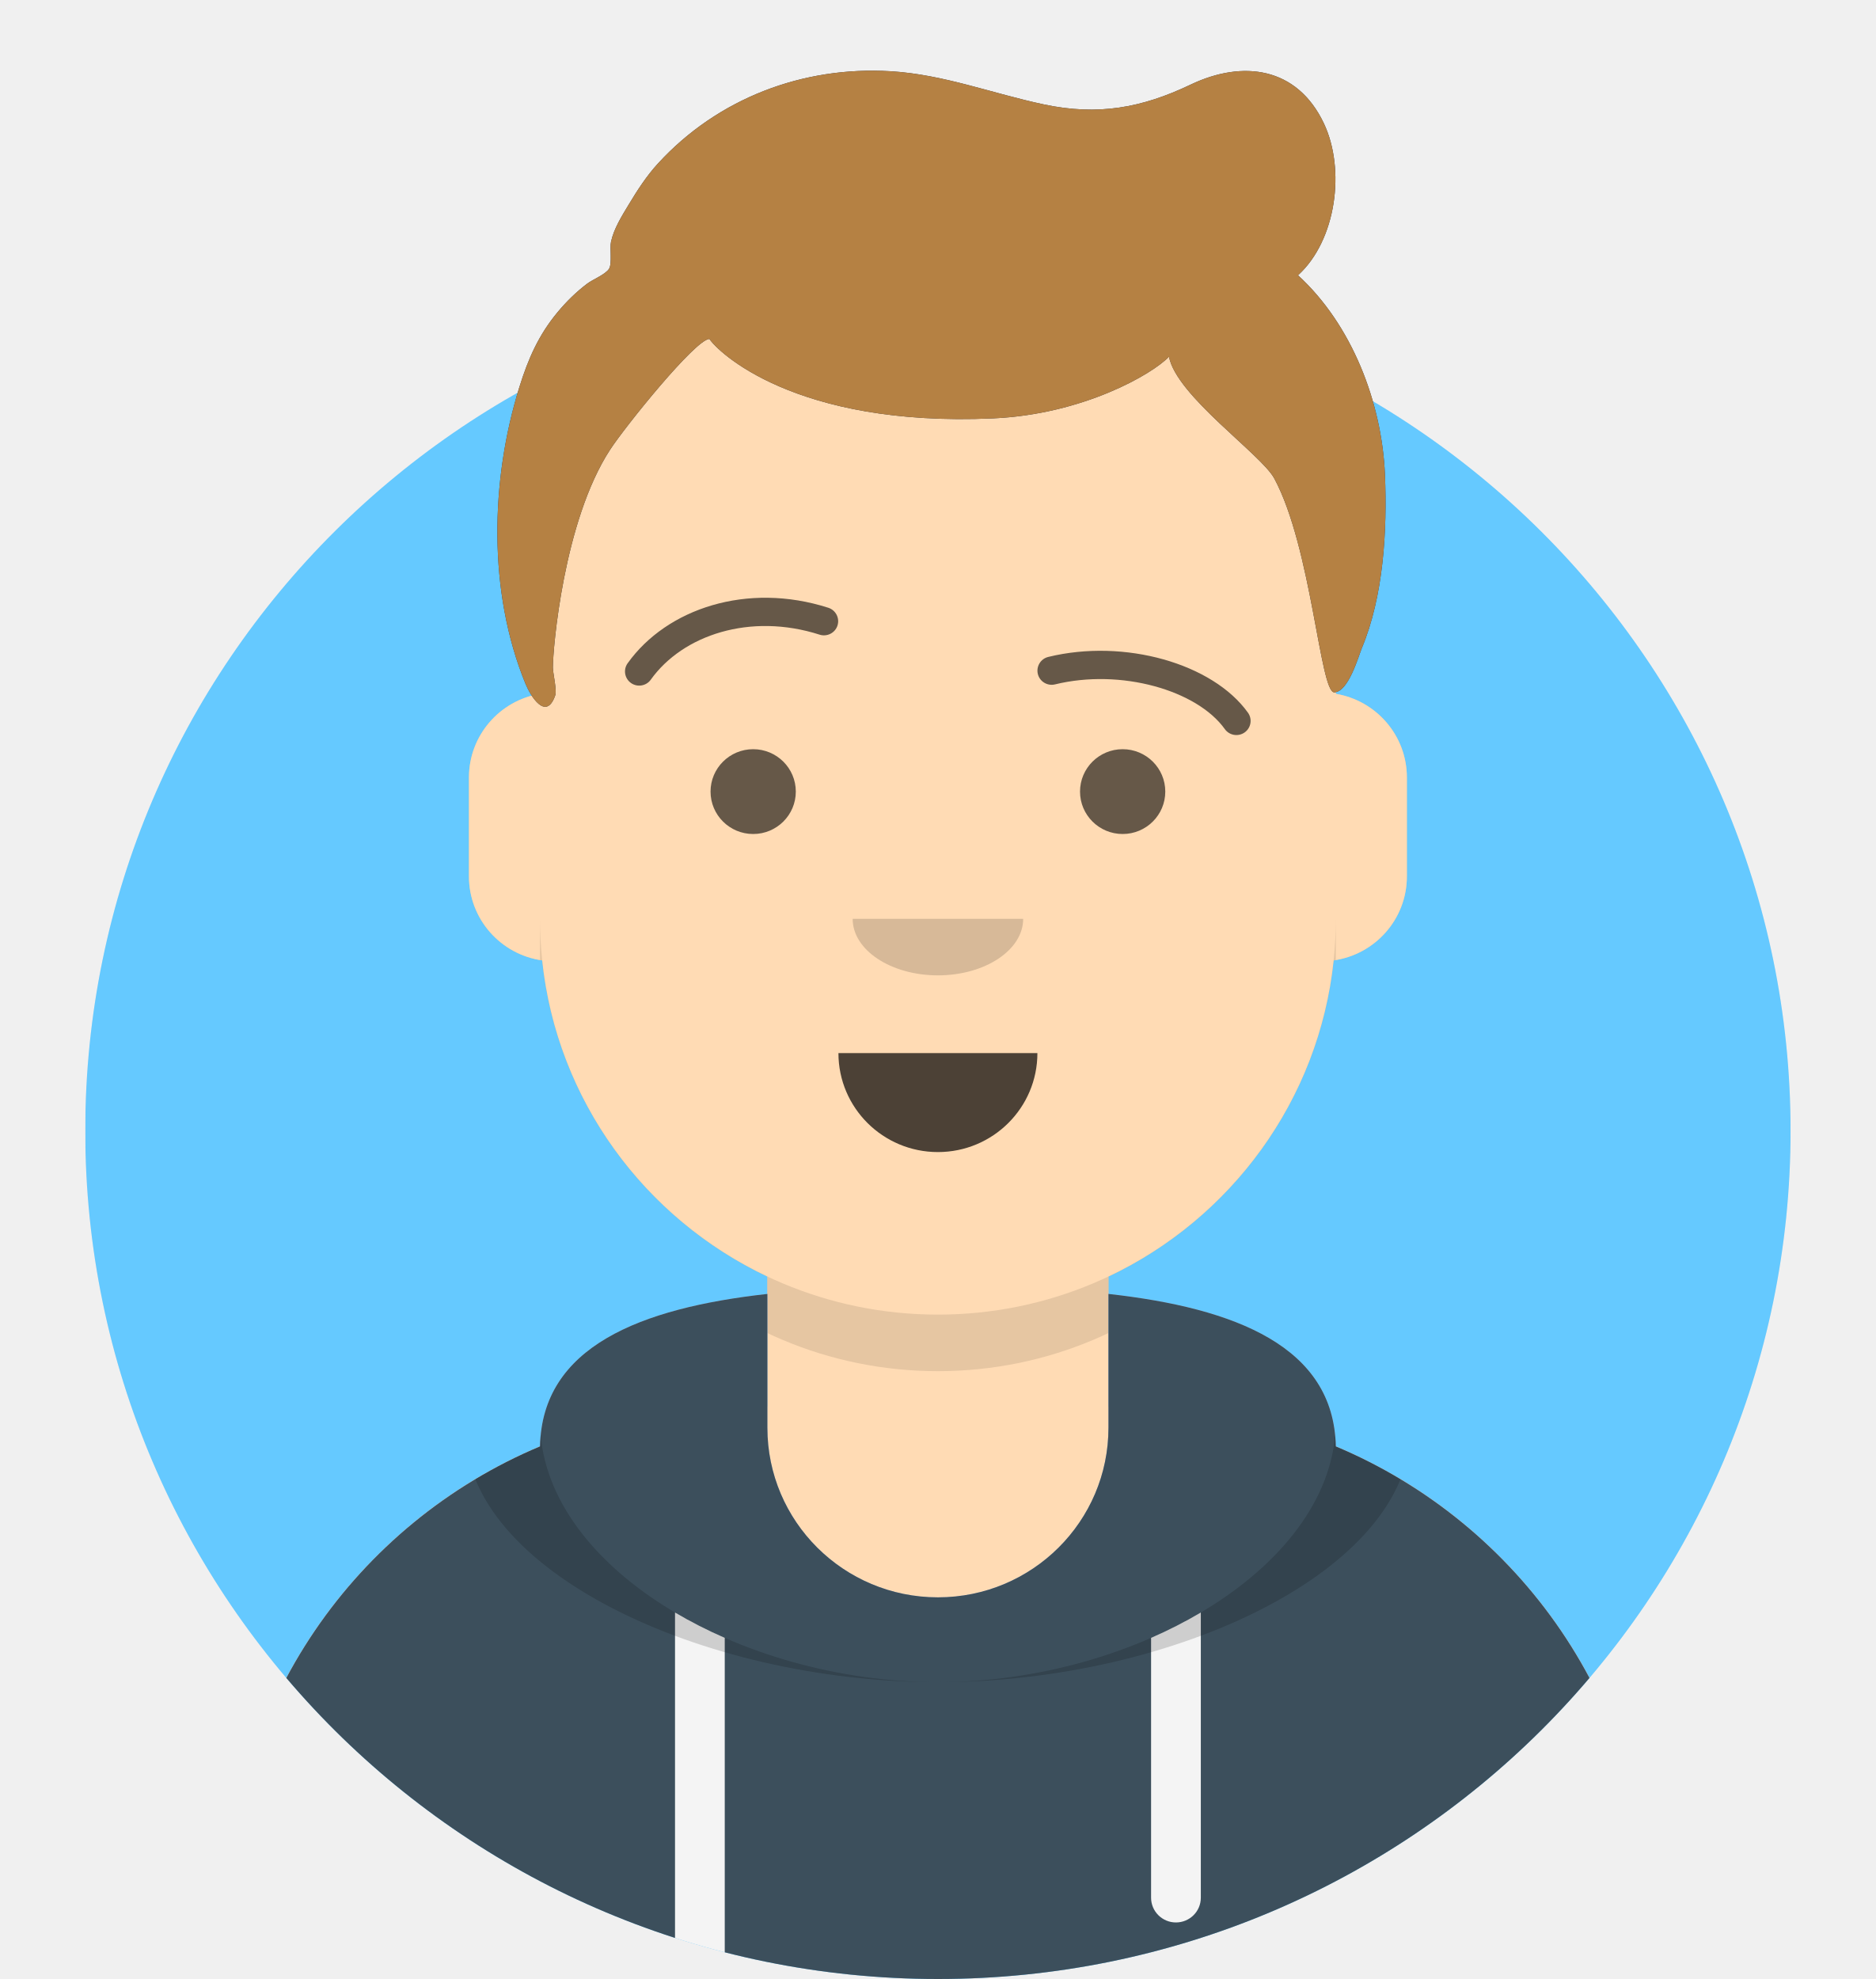
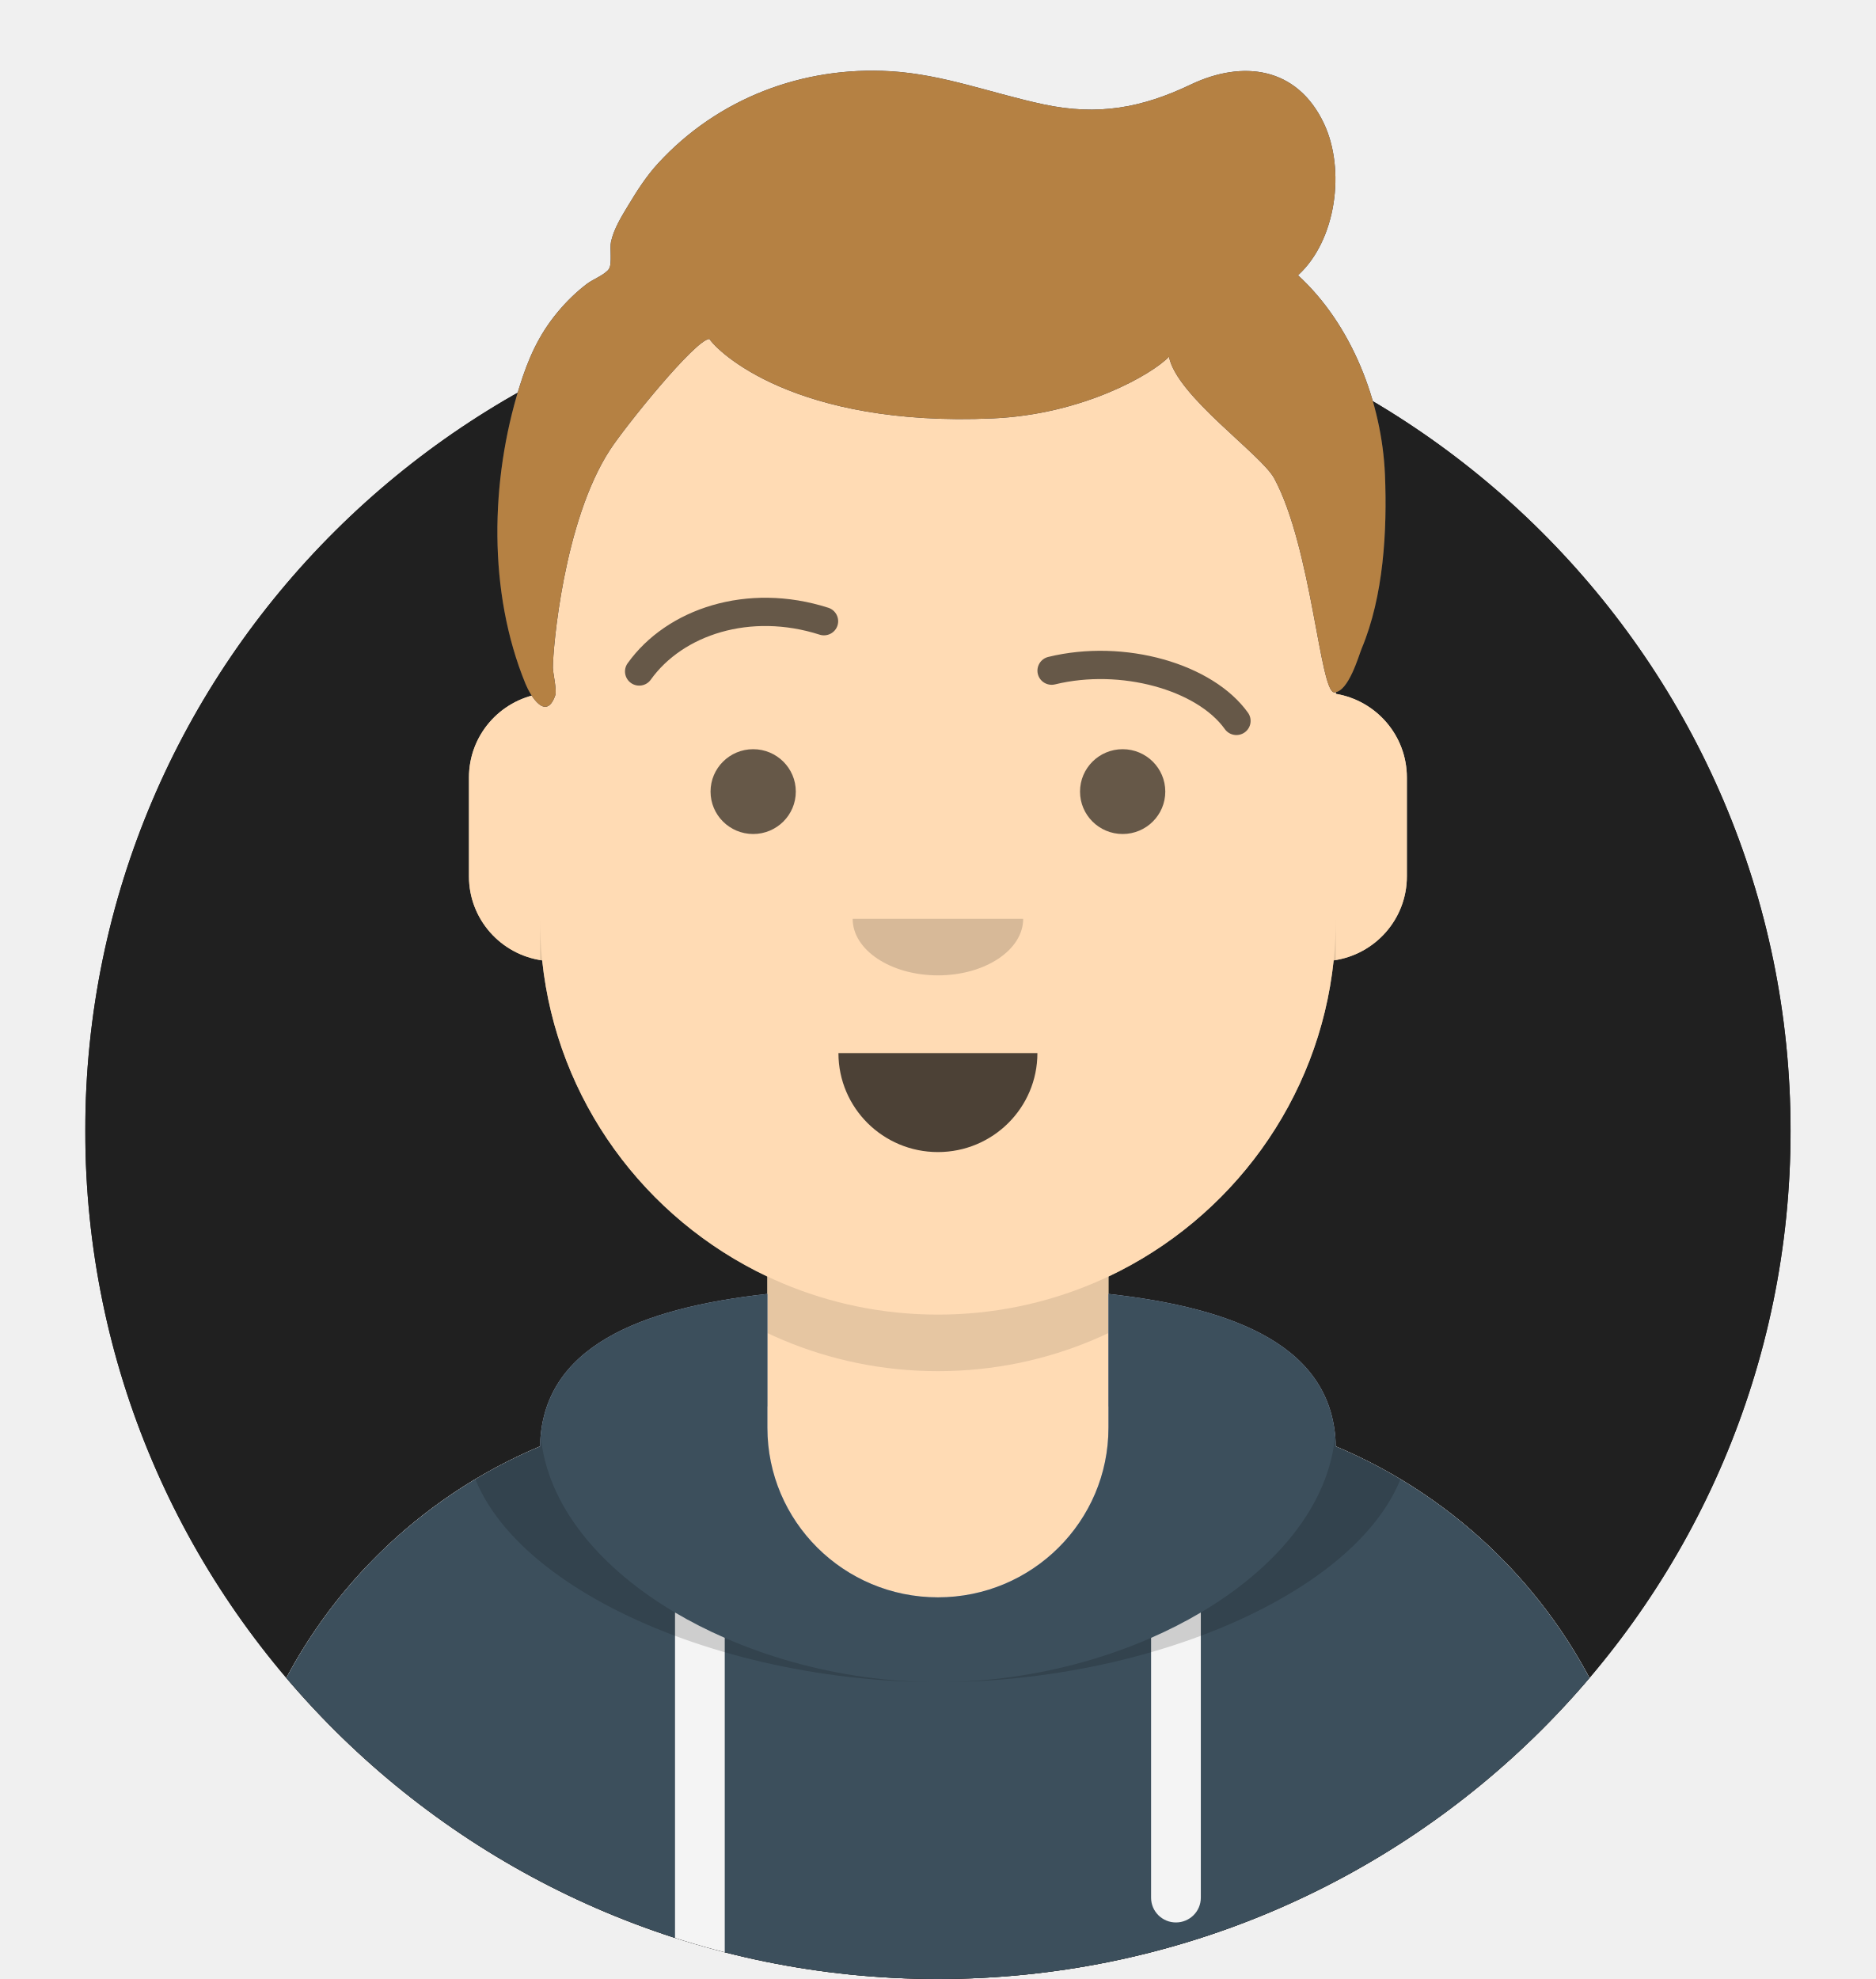
<svg xmlns="http://www.w3.org/2000/svg" width="91" height="96" viewBox="0 0 91 96" fill="none">
  <g clip-path="url(#clip0_41_123)">
-     <path d="M45.5 96C68.344 96 86.864 77.58 86.864 54.857C86.864 32.135 68.344 13.714 45.5 13.714C22.655 13.714 4.136 32.135 4.136 54.857C4.136 77.58 22.655 96 45.5 96Z" fill="#E6E6E6" />
+     <path d="M45.5 96C68.344 96 86.864 77.58 86.864 54.857C86.864 32.135 68.344 13.714 45.5 13.714C22.655 13.714 4.136 32.135 4.136 54.857C4.136 77.58 22.655 96 45.5 96Z" fill="#202020" />
    <mask id="mask0_41_123" style="mask-type:luminance" maskUnits="userSpaceOnUse" x="4" y="13" width="83" height="83">
      <path d="M45.5 96C68.344 96 86.864 77.58 86.864 54.857C86.864 32.135 68.344 13.714 45.5 13.714C22.655 13.714 4.136 32.135 4.136 54.857C4.136 77.58 22.655 96 45.5 96Z" fill="white" />
    </mask>
    <g mask="url(#mask0_41_123)">
-       <path d="M86.864 13.714H4.136V96H86.864V13.714Z" fill="#65C9FF" />
+       <path d="M86.864 13.714H4.136V96H86.864V13.714Z" fill="#202020" />
    </g>
    <mask id="mask1_41_123" style="mask-type:luminance" maskUnits="userSpaceOnUse" x="0" y="0" width="91" height="96">
      <path d="M4.136 54.857C4.136 77.58 22.655 96 45.5 96C68.344 96 86.864 77.58 86.864 54.857H91V0H0V54.857H4.136Z" fill="white" />
    </mask>
    <g mask="url(#mask1_41_123)">
      <path d="M53.773 61.924V68.228H55.151C68.858 68.228 79.97 79.281 79.97 92.914V96H11.03V92.914C11.03 79.281 22.142 68.228 35.849 68.228H37.227V61.924C31.286 59.116 27.015 53.378 26.302 46.588C24.294 46.305 22.75 44.589 22.75 42.514V37.714C22.75 35.676 24.241 33.983 26.197 33.657V31.543C26.197 20.939 34.839 12.343 45.5 12.343C56.161 12.343 64.803 20.939 64.803 31.543V33.657C66.759 33.983 68.25 35.676 68.25 37.714V42.514C68.25 44.589 66.706 46.305 64.698 46.588C63.985 53.378 59.714 59.116 53.773 61.924Z" fill="#D0C6AC" />
      <mask id="mask2_41_123" style="mask-type:luminance" maskUnits="userSpaceOnUse" x="11" y="12" width="69" height="84">
        <path d="M53.773 61.924V68.228H55.151C68.858 68.228 79.97 79.281 79.97 92.914V96H11.03V92.914C11.03 79.281 22.142 68.228 35.849 68.228H37.227V61.924C31.286 59.116 27.015 53.378 26.302 46.588C24.294 46.305 22.75 44.589 22.75 42.514V37.714C22.75 35.676 24.241 33.983 26.197 33.657V31.543C26.197 20.939 34.839 12.343 45.5 12.343C56.161 12.343 64.803 20.939 64.803 31.543V33.657C66.759 33.983 68.25 35.676 68.25 37.714V42.514C68.25 44.589 66.706 46.305 64.698 46.588C63.985 53.378 59.714 59.116 53.773 61.924Z" fill="white" />
      </mask>
      <g mask="url(#mask2_41_123)">
        <path d="M102.03 12.343H11.03V108.343H102.03V12.343Z" fill="#FFDBB4" />
      </g>
      <mask id="mask3_41_123" style="mask-type:luminance" maskUnits="userSpaceOnUse" x="11" y="12" width="69" height="84">
        <path d="M53.773 61.924V68.228H55.151C68.858 68.228 79.97 79.281 79.97 92.914V96H11.03V92.914C11.03 79.281 22.142 68.228 35.849 68.228H37.227V61.924C31.286 59.116 27.015 53.378 26.302 46.588C24.294 46.305 22.75 44.589 22.75 42.514V37.714C22.75 35.676 24.241 33.983 26.197 33.657V31.543C26.197 20.939 34.839 12.343 45.5 12.343C56.161 12.343 64.803 20.939 64.803 31.543V33.657C66.759 33.983 68.25 35.676 68.25 37.714V42.514C68.25 44.589 66.706 46.305 64.698 46.588C63.985 53.378 59.714 59.116 53.773 61.924Z" fill="white" />
      </mask>
      <g mask="url(#mask3_41_123)">
        <path fill-rule="evenodd" clip-rule="evenodd" d="M64.803 39.428V47.314C64.803 57.918 56.161 66.514 45.5 66.514C34.839 66.514 26.197 57.918 26.197 47.314V39.428V44.571C26.197 55.175 34.839 63.771 45.5 63.771C56.161 63.771 64.803 55.175 64.803 44.571V39.428Z" fill="black" fill-opacity="0.1" />
      </g>
      <path fill-rule="evenodd" clip-rule="evenodd" d="M37.227 62.767C31.051 63.455 26.293 65.332 26.198 70.164C17.285 73.909 11.03 82.685 11.03 92.914V96H79.97V92.914C79.97 82.685 73.715 73.909 64.802 70.164C64.707 65.332 59.949 63.455 53.773 62.767V69.257C53.773 73.802 50.069 77.486 45.5 77.486C40.931 77.486 37.227 73.802 37.227 69.257V62.767Z" fill="#B7C1DB" />
      <mask id="mask4_41_123" style="mask-type:luminance" maskUnits="userSpaceOnUse" x="11" y="62" width="69" height="34">
        <path fill-rule="evenodd" clip-rule="evenodd" d="M37.227 62.767C31.051 63.455 26.293 65.332 26.198 70.164C17.285 73.909 11.03 82.685 11.03 92.914V96H79.97V92.914C79.97 82.685 73.715 73.909 64.802 70.164C64.707 65.332 59.949 63.455 53.773 62.767V69.257C53.773 73.802 50.069 77.486 45.5 77.486C40.931 77.486 37.227 73.802 37.227 69.257V62.767Z" fill="white" />
      </mask>
      <g mask="url(#mask4_41_123)">
        <path d="M91 58.286H0V96H91V58.286Z" fill="#3C4F5C" />
      </g>
      <mask id="mask5_41_123" style="mask-type:luminance" maskUnits="userSpaceOnUse" x="11" y="62" width="69" height="34">
        <path fill-rule="evenodd" clip-rule="evenodd" d="M37.227 62.767C31.051 63.455 26.293 65.332 26.198 70.164C17.285 73.909 11.03 82.685 11.03 92.914V96H79.97V92.914C79.97 82.685 73.715 73.909 64.802 70.164C64.707 65.332 59.949 63.455 53.773 62.767V69.257C53.773 73.802 50.069 77.486 45.5 77.486C40.931 77.486 37.227 73.802 37.227 69.257V62.767Z" fill="white" />
      </mask>
      <g mask="url(#mask5_41_123)">
        <path fill-rule="evenodd" clip-rule="evenodd" d="M35.159 79.453V96H32.746V78.223C33.506 78.672 34.313 79.084 35.159 79.453ZM58.254 78.223V92.057C58.254 92.72 57.714 93.257 57.047 93.257C56.381 93.257 55.841 92.72 55.841 92.057V79.453C56.687 79.084 57.494 78.672 58.254 78.223Z" fill="#F4F4F4" />
      </g>
      <mask id="mask6_41_123" style="mask-type:luminance" maskUnits="userSpaceOnUse" x="11" y="62" width="69" height="34">
        <path fill-rule="evenodd" clip-rule="evenodd" d="M37.227 62.767C31.051 63.455 26.293 65.332 26.198 70.164C17.285 73.909 11.03 82.685 11.03 92.914V96H79.97V92.914C79.97 82.685 73.715 73.909 64.802 70.164C64.707 65.332 59.949 63.455 53.773 62.767V69.257C53.773 73.802 50.069 77.486 45.5 77.486C40.931 77.486 37.227 73.802 37.227 69.257V62.767Z" fill="white" />
      </mask>
      <g mask="url(#mask6_41_123)">
        <path fill-rule="evenodd" clip-rule="evenodd" d="M31.354 62.648C26.166 63.624 22.578 65.569 22.578 69.362C22.578 76.121 33.966 81.6 45.5 81.6C57.034 81.6 68.422 76.121 68.422 69.362C68.422 65.569 64.834 63.624 59.646 62.648C62.778 63.797 64.803 65.728 64.803 68.941C64.803 75.932 55.213 81.6 45.5 81.6C35.787 81.6 26.197 75.932 26.197 68.941C26.197 65.728 28.222 63.797 31.354 62.648Z" fill="black" fill-opacity="0.16" />
      </g>
      <path fill-rule="evenodd" clip-rule="evenodd" d="M40.674 51.086C40.674 53.737 42.835 55.886 45.5 55.886C48.165 55.886 50.326 53.737 50.326 51.086" fill="black" fill-opacity="0.7" />
      <path fill-rule="evenodd" clip-rule="evenodd" d="M41.364 44.572C41.364 46.086 43.216 47.314 45.5 47.314C47.785 47.314 49.636 46.086 49.636 44.572" fill="black" fill-opacity="0.16" />
      <path d="M36.538 40.457C37.68 40.457 38.606 39.536 38.606 38.4C38.606 37.264 37.68 36.343 36.538 36.343C35.396 36.343 34.47 37.264 34.47 38.4C34.47 39.536 35.396 40.457 36.538 40.457Z" fill="black" fill-opacity="0.6" />
      <path d="M54.462 40.457C55.604 40.457 56.53 39.536 56.53 38.4C56.53 37.264 55.604 36.343 54.462 36.343C53.32 36.343 52.394 37.264 52.394 38.4C52.394 39.536 53.32 40.457 54.462 40.457Z" fill="black" fill-opacity="0.6" />
      <path d="M31.571 32.97C33.121 30.801 36.401 29.71 39.76 30.787C40.122 30.903 40.511 30.705 40.628 30.345C40.744 29.985 40.545 29.598 40.183 29.482C36.251 28.221 32.345 29.52 30.447 32.175C30.227 32.484 30.3 32.912 30.61 33.132C30.92 33.351 31.351 33.279 31.571 32.97Z" fill="black" fill-opacity="0.6" />
      <path d="M59.418 35.368C58.069 33.48 54.369 32.42 51.182 33.199C50.812 33.289 50.439 33.064 50.348 32.697C50.258 32.329 50.484 31.957 50.853 31.867C54.554 30.963 58.838 32.19 60.542 34.574C60.762 34.883 60.69 35.311 60.379 35.53C60.069 35.749 59.639 35.677 59.418 35.368Z" fill="black" fill-opacity="0.6" />
      <mask id="mask7_41_123" style="mask-type:luminance" maskUnits="userSpaceOnUse" x="0" y="0" width="91" height="96">
        <path d="M91 0H0V96H91V0Z" fill="white" />
      </mask>
      <g mask="url(#mask7_41_123)">
        <path fill-rule="evenodd" clip-rule="evenodd" d="M62.969 13.354C64.833 11.656 65.281 8.215 64.223 5.983C62.924 3.241 60.288 2.898 57.762 4.103C55.381 5.24 53.261 5.619 50.653 5.068C48.151 4.54 45.778 3.608 43.192 3.455C38.943 3.203 34.816 4.771 31.92 7.93C31.367 8.533 30.922 9.222 30.502 9.92C30.165 10.479 29.785 11.079 29.642 11.723C29.574 12.029 29.701 12.785 29.547 13.036C29.382 13.307 28.756 13.556 28.489 13.757C27.95 14.164 27.482 14.624 27.049 15.144C26.13 16.249 25.624 17.402 25.198 18.769C23.784 23.31 23.664 28.711 25.493 33.17C25.736 33.765 26.492 35.005 26.936 33.732C27.023 33.48 26.82 32.637 26.821 32.383C26.823 31.45 27.34 25.276 29.595 21.817C30.329 20.691 33.722 16.475 34.415 16.441C34.782 17.021 38.51 20.73 48.183 20.295C52.547 20.099 55.904 18.149 56.71 17.303C57.064 19.2 61.188 22.04 61.817 23.209C63.632 26.584 64.035 33.598 64.728 33.585C65.421 33.572 65.918 31.79 66.061 31.449C67.119 28.921 67.299 25.747 67.187 23.029C67.039 19.531 65.588 15.751 62.969 13.354Z" fill="#28354B" />
        <mask id="mask8_41_123" style="mask-type:luminance" maskUnits="userSpaceOnUse" x="24" y="3" width="44" height="32">
          <path fill-rule="evenodd" clip-rule="evenodd" d="M62.969 13.354C64.833 11.656 65.281 8.215 64.223 5.983C62.924 3.241 60.288 2.898 57.762 4.103C55.381 5.24 53.261 5.619 50.653 5.068C48.151 4.54 45.778 3.608 43.192 3.455C38.943 3.203 34.816 4.771 31.92 7.93C31.367 8.533 30.922 9.222 30.502 9.92C30.165 10.479 29.785 11.079 29.642 11.723C29.574 12.029 29.701 12.785 29.547 13.036C29.382 13.307 28.756 13.556 28.489 13.757C27.95 14.164 27.482 14.624 27.049 15.144C26.13 16.249 25.624 17.402 25.198 18.769C23.784 23.31 23.664 28.711 25.493 33.17C25.736 33.765 26.492 35.005 26.936 33.732C27.023 33.48 26.82 32.637 26.821 32.383C26.823 31.45 27.34 25.276 29.595 21.817C30.329 20.691 33.722 16.475 34.415 16.441C34.782 17.021 38.51 20.73 48.183 20.295C52.547 20.099 55.904 18.149 56.71 17.303C57.064 19.2 61.188 22.04 61.817 23.209C63.632 26.584 64.035 33.598 64.728 33.585C65.421 33.572 65.918 31.79 66.061 31.449C67.119 28.921 67.299 25.747 67.187 23.029C67.039 19.531 65.588 15.751 62.969 13.354Z" fill="white" />
        </mask>
        <g mask="url(#mask8_41_123)">
          <path d="M90.655 0H-0.345V96H90.655V0Z" fill="#B58143" />
        </g>
      </g>
    </g>
  </g>
  <defs>
    <clipPath id="clip0_41_123">
      <rect width="91" height="96" fill="white" />
    </clipPath>
  </defs>
</svg>
